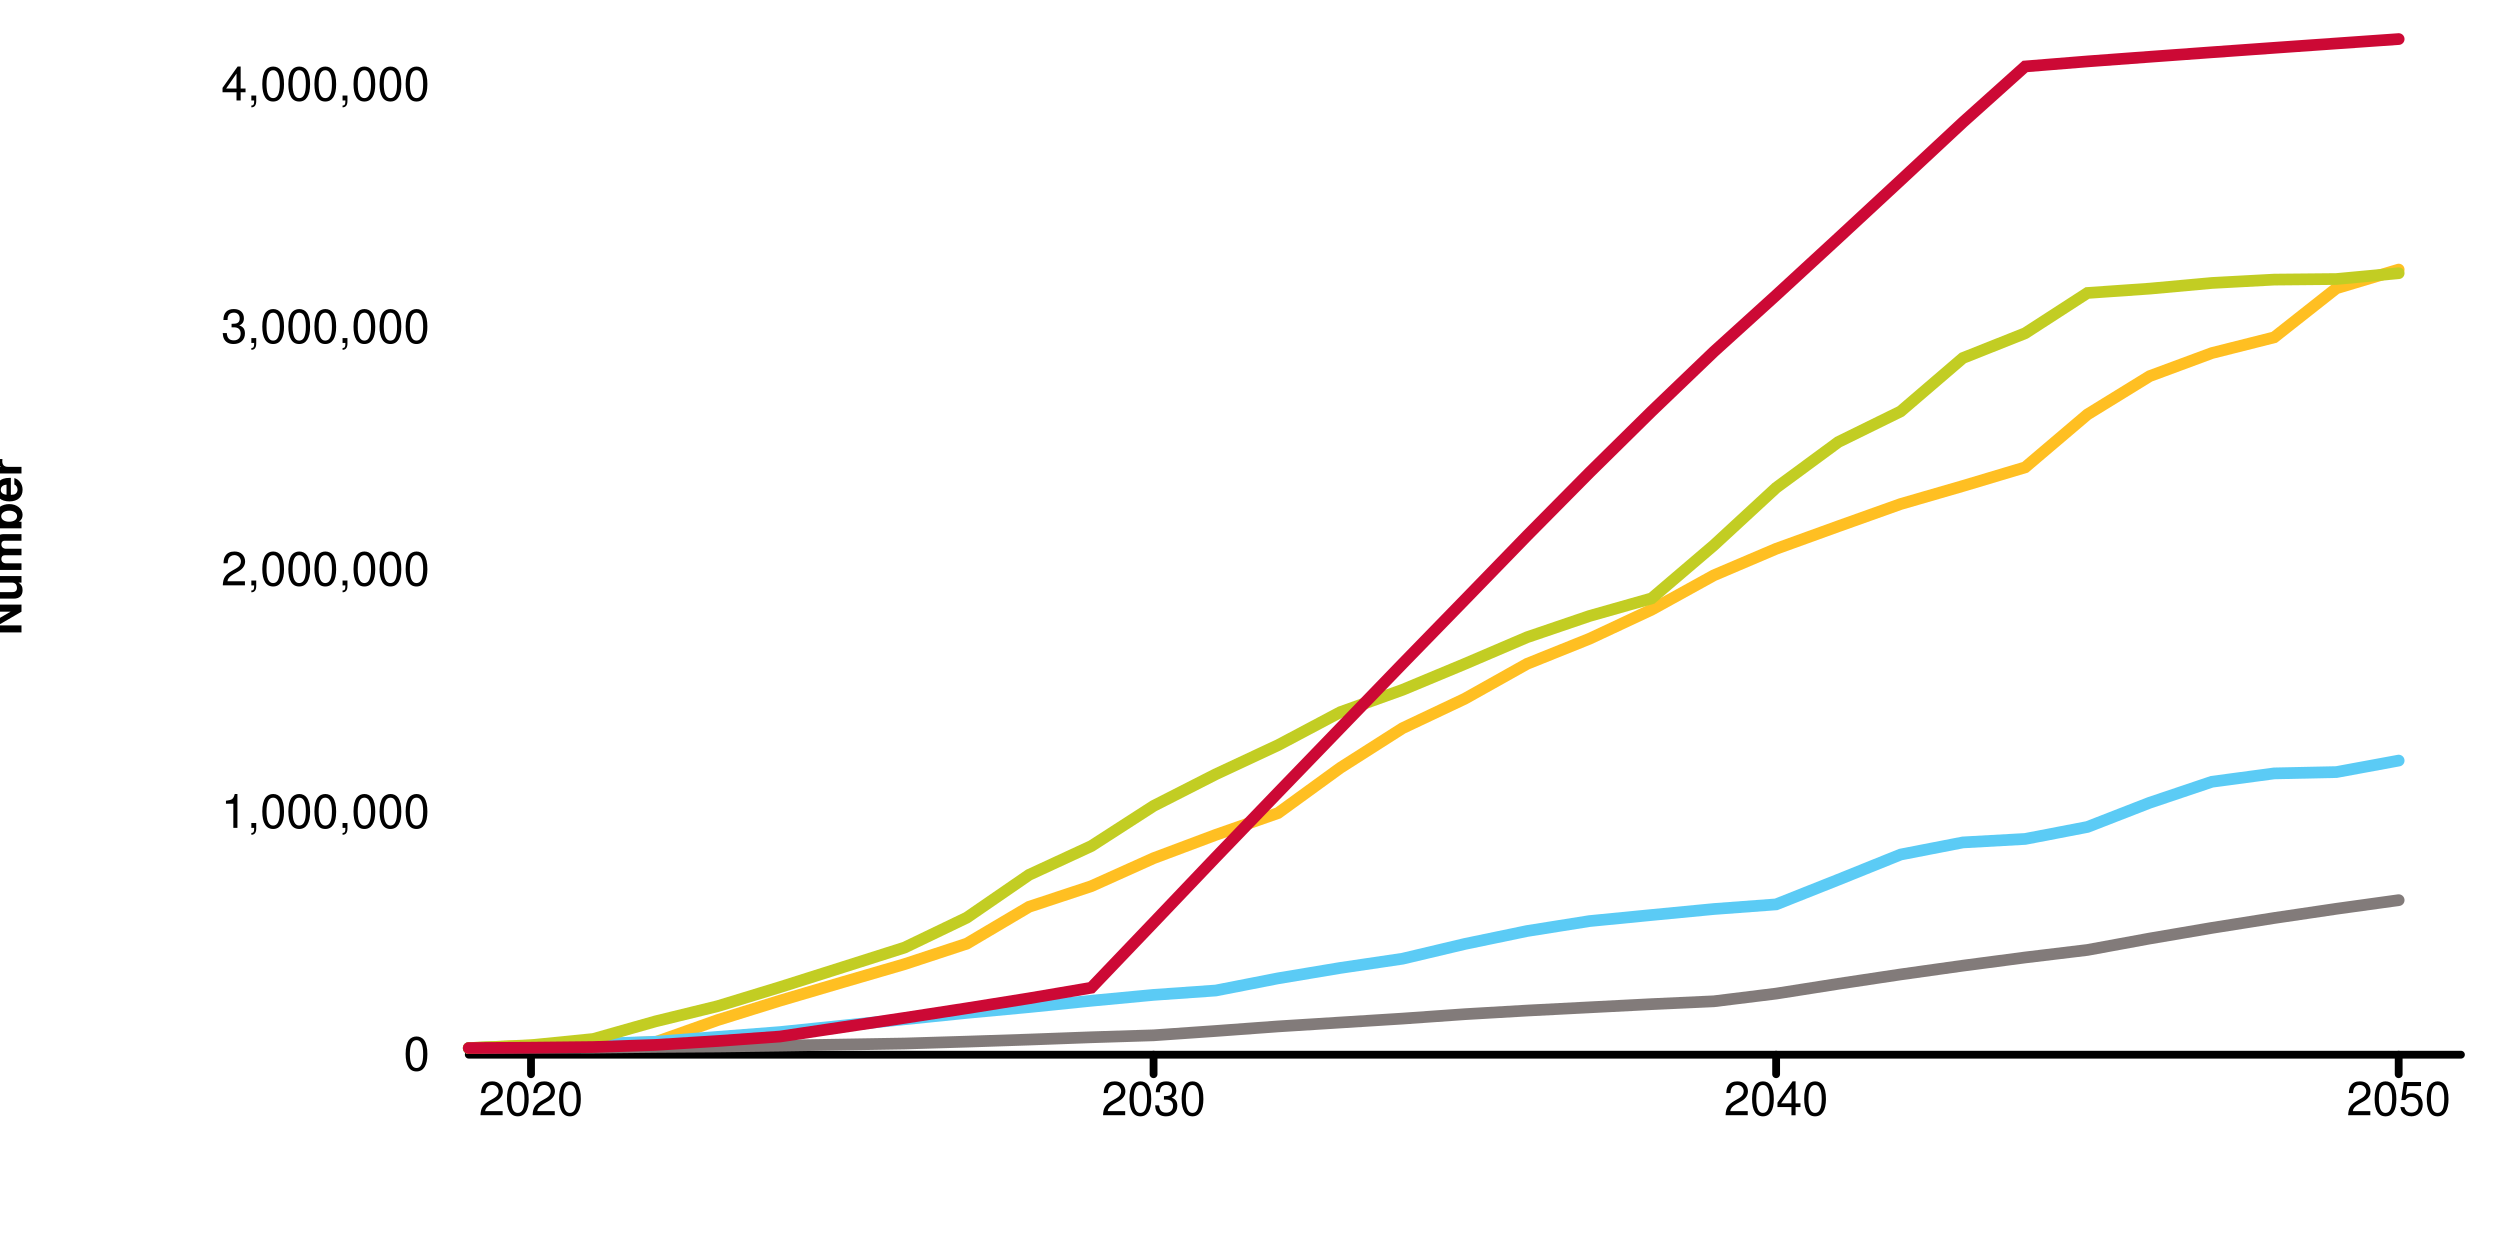
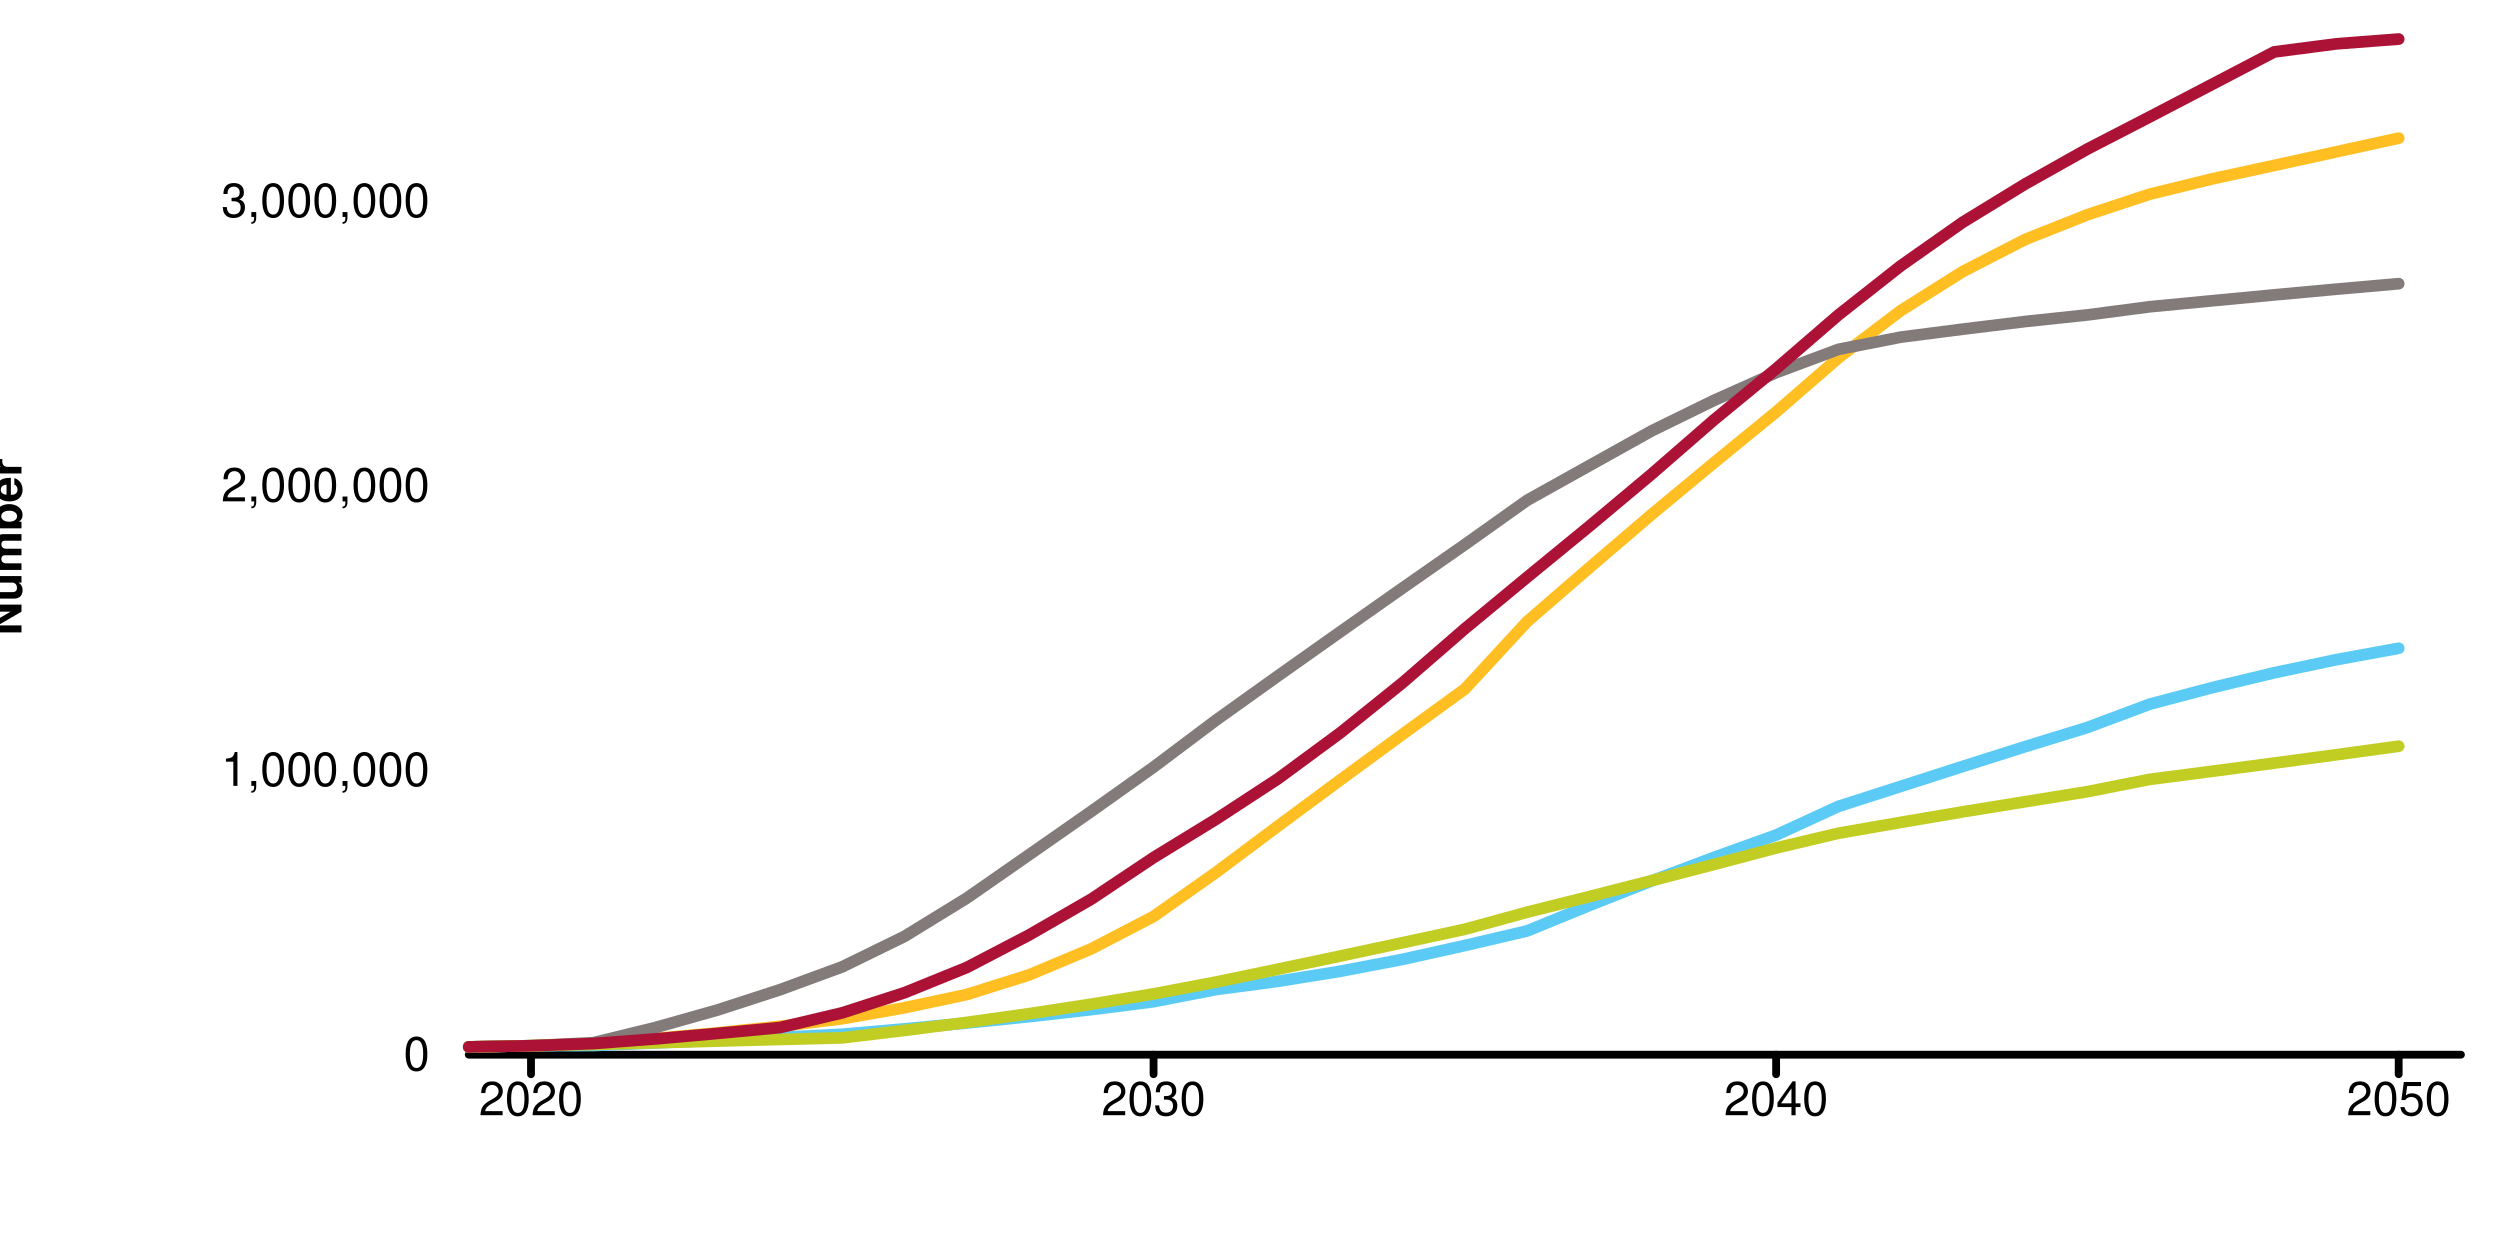
<svg xmlns="http://www.w3.org/2000/svg" width="640" height="320" viewBox="0 0 640 320" style="overflow:display" preserveAspectRatio="xMinYMin meet" overflow="visible">
  <defs>
    <style>
	.data-series path.line { fill-opacity: 0; }
	.data-series path.line.dotted { stroke-dasharray: 12 20 }
	.data-series circle { display: none; }
	.data-series:hover path.line, .data-series.on path.line { stroke-width: 5; }
	.data-series:hover circle, .data-series.on circle { display: inline; }
	.data-series circle:hover, .data-series circle.on { r: 6px!important; fill: black; }
	.grid { font-family: "Helvetica Neue",Helvetica,Arial,"Lucida Grande",sans-serif; }
	.grid line { stroke: rgb(0,0,0); stroke-width: 2; stroke-linecap: round; }
	.grid.grid-x text { text-anchor: middle; dominant-baseline: hanging; transform: translateY(10px); }
	.grid.grid-y text { text-anchor: end; dominant-baseline: middle; transform: translateX(-10px); }
	</style>
  </defs>
  <g class="grid grid-y">
    <line x1="120" y1="270" x2="630" y2="270" data-left="120" />
    <text x="120" y="270" text-anchor="end">0</text>
-     <text x="120" y="207.927" text-anchor="end">1,000,000</text>
-     <text x="120" y="145.853" text-anchor="end">2,000,000</text>
-     <text x="120" y="83.78" text-anchor="end">3,000,000</text>
-     <text x="120" y="21.706" text-anchor="end">4,000,000</text>
+     <text x="120" y="197.175" text-anchor="end">1,000,000</text>
+     <text x="120" y="124.35" text-anchor="end">2,000,000</text>
+     <text x="120" y="51.525" text-anchor="end">3,000,000</text>
    <text style="text-anchor:middle;dominant-baseline:hanging;font-weight:bold;transform: translateY(140px) rotate(-90deg);">Number</text>
  </g>
  <g class="grid grid-x">
    <line class="tick" x1="135.938" y1="270" x2="135.938" y2="275" />
    <text x="135.938" y="270" text-anchor="middle">2020</text>
    <line class="tick" x1="295.312" y1="270" x2="295.312" y2="275" />
    <text x="295.312" y="270" text-anchor="middle">2030</text>
    <line class="tick" x1="454.688" y1="270" x2="454.688" y2="275" />
    <text x="454.688" y="270" text-anchor="middle">2040</text>
    <line class="tick" x1="614.062" y1="270" x2="614.062" y2="275" />
    <text x="614.062" y="270" text-anchor="middle">2050</text>
    <text style="text-anchor:middle;dominant-baseline:hanging;font-weight:bold;transform: translateY(140px) rotate(-90deg);" />
  </g>
  <g data-scenario="consumer-transformation" class="data-series">
-     <path d="M 120.00,268.30L 135.94,267.66L 151.88,267.35L 167.81,266.78L 183.75,261.13L 199.69,256.16L 215.62,251.47L 231.56,246.82L 247.50,241.57L 263.44,232.14L 279.38,226.86L 295.31,219.70L 311.25,213.72L 327.19,208.14L 343.12,196.57L 359.06,186.41L 375.00,178.87L 390.94,169.94L 406.88,163.53L 422.81,156.08L 438.75,147.28L 454.69,140.49L 470.62,134.72L 486.56,129.03L 502.50,124.41L 518.44,119.64L 534.38,106.10L 550.31,96.29L 566.25,90.38L 582.19,86.36L 598.12,73.80L 614.06,69.01" id="Consumer transformation" class="line" stroke="#FFBF22" stroke-width="3" stroke-linecap="round" />
-     <circle cx="120.00" cy="268.30" data-y="27449" data-x="2019" r="4" fill="#FFBF22" />
-     <circle cx="135.94" cy="267.66" data-y="37635" data-x="2020" r="4" fill="#FFBF22" />
-     <circle cx="151.88" cy="267.35" data-y="42625" data-x="2021" r="4" fill="#FFBF22" />
-     <circle cx="167.81" cy="266.78" data-y="51849" data-x="2022" r="4" fill="#FFBF22" />
-     <circle cx="183.75" cy="261.13" data-y="142975" data-x="2023" r="4" fill="#FFBF22" />
-     <circle cx="199.69" cy="256.16" data-y="222897" data-x="2024" r="4" fill="#FFBF22" />
-     <circle cx="215.62" cy="251.47" data-y="298511" data-x="2025" r="4" fill="#FFBF22" />
-     <circle cx="231.56" cy="246.82" data-y="373501" data-x="2026" r="4" fill="#FFBF22" />
-     <circle cx="247.50" cy="241.57" data-y="457974" data-x="2027" r="4" fill="#FFBF22" />
-     <circle cx="263.44" cy="232.14" data-y="609858" data-x="2028" r="4" fill="#FFBF22" />
-     <circle cx="279.38" cy="226.86" data-y="694920" data-x="2029" r="4" fill="#FFBF22" />
-     <circle cx="295.31" cy="219.70" data-y="810280" data-x="2030" r="4" fill="#FFBF22" />
-     <circle cx="311.25" cy="213.72" data-y="906722" data-x="2031" r="4" fill="#FFBF22" />
-     <circle cx="327.19" cy="208.14" data-y="996504" data-x="2032" r="4" fill="#FFBF22" />
-     <circle cx="343.12" cy="196.57" data-y="1182915" data-x="2033" r="4" fill="#FFBF22" />
-     <circle cx="359.06" cy="186.41" data-y="1346665" data-x="2034" r="4" fill="#FFBF22" />
-     <circle cx="375.00" cy="178.87" data-y="1468107" data-x="2035" r="4" fill="#FFBF22" />
-     <circle cx="390.94" cy="169.94" data-y="1611974" data-x="2036" r="4" fill="#FFBF22" />
-     <circle cx="406.88" cy="163.53" data-y="1715303" data-x="2037" r="4" fill="#FFBF22" />
-     <circle cx="422.81" cy="156.08" data-y="1835268" data-x="2038" r="4" fill="#FFBF22" />
-     <circle cx="438.75" cy="147.28" data-y="1977042" data-x="2039" r="4" fill="#FFBF22" />
-     <circle cx="454.69" cy="140.49" data-y="2086335" data-x="2040" r="4" fill="#FFBF22" />
-     <circle cx="470.62" cy="134.72" data-y="2179312" data-x="2041" r="4" fill="#FFBF22" />
-     <circle cx="486.56" cy="129.03" data-y="2271089" data-x="2042" r="4" fill="#FFBF22" />
-     <circle cx="502.50" cy="124.41" data-y="2345465" data-x="2043" r="4" fill="#FFBF22" />
-     <circle cx="518.44" cy="119.64" data-y="2422369" data-x="2044" r="4" fill="#FFBF22" />
-     <circle cx="534.38" cy="106.10" data-y="2640439" data-x="2045" r="4" fill="#FFBF22" />
-     <circle cx="550.31" cy="96.29" data-y="2798431" data-x="2046" r="4" fill="#FFBF22" />
-     <circle cx="566.25" cy="90.38" data-y="2893700" data-x="2047" r="4" fill="#FFBF22" />
-     <circle cx="582.19" cy="86.36" data-y="2958393" data-x="2048" r="4" fill="#FFBF22" />
-     <circle cx="598.12" cy="73.80" data-y="3160698" data-x="2049" r="4" fill="#FFBF22" />
-     <circle cx="614.06" cy="69.01" data-y="3237997" data-x="2050" r="4" fill="#FFBF22" />
+     <path d="M 120.00,268.00L 135.94,267.70L 151.88,267.12L 167.81,265.84L 183.75,264.40L 199.69,262.73L 215.62,260.79L 231.56,257.98L 247.50,254.59L 263.44,249.58L 279.38,242.89L 295.31,234.61L 311.25,223.37L 327.19,211.45L 343.12,199.66L 359.06,187.97L 375.00,176.39L 390.94,159.13L 406.88,145.33L 422.81,131.70L 438.75,118.48L 454.69,105.45L 470.62,91.63L 486.56,79.54L 502.50,69.50L 518.44,61.30L 534.38,54.97L 550.31,49.71L 566.25,45.81L 582.19,42.35L 598.12,38.86L 614.06,35.37" id="Consumer transformation" class="line" stroke="#FFBF22" stroke-width="3" stroke-linecap="round" />
+     <circle cx="120.00" cy="268.00" data-y="27449" data-x="2019" r="4" fill="#FFBF22" />
+     <circle cx="135.94" cy="267.70" data-y="31599" data-x="2020" r="4" fill="#FFBF22" />
+     <circle cx="151.88" cy="267.12" data-y="39576" data-x="2021" r="4" fill="#FFBF22" />
+     <circle cx="167.81" cy="265.84" data-y="57167" data-x="2022" r="4" fill="#FFBF22" />
+     <circle cx="183.75" cy="264.40" data-y="76848" data-x="2023" r="4" fill="#FFBF22" />
+     <circle cx="199.69" cy="262.73" data-y="99830" data-x="2024" r="4" fill="#FFBF22" />
+     <circle cx="215.62" cy="260.79" data-y="126506" data-x="2025" r="4" fill="#FFBF22" />
+     <circle cx="231.56" cy="257.98" data-y="165108" data-x="2026" r="4" fill="#FFBF22" />
+     <circle cx="247.50" cy="254.59" data-y="211571" data-x="2027" r="4" fill="#FFBF22" />
+     <circle cx="263.44" cy="249.58" data-y="280407" data-x="2028" r="4" fill="#FFBF22" />
+     <circle cx="279.38" cy="242.89" data-y="372312" data-x="2029" r="4" fill="#FFBF22" />
+     <circle cx="295.31" cy="234.61" data-y="485977" data-x="2030" r="4" fill="#FFBF22" />
+     <circle cx="311.25" cy="223.37" data-y="640256" data-x="2031" r="4" fill="#FFBF22" />
+     <circle cx="327.19" cy="211.45" data-y="803924" data-x="2032" r="4" fill="#FFBF22" />
+     <circle cx="343.12" cy="199.66" data-y="965899" data-x="2033" r="4" fill="#FFBF22" />
+     <circle cx="359.06" cy="187.97" data-y="1126358" data-x="2034" r="4" fill="#FFBF22" />
+     <circle cx="375.00" cy="176.39" data-y="1285374" data-x="2035" r="4" fill="#FFBF22" />
+     <circle cx="390.94" cy="159.13" data-y="1522389" data-x="2036" r="4" fill="#FFBF22" />
+     <circle cx="406.88" cy="145.33" data-y="1711931" data-x="2037" r="4" fill="#FFBF22" />
+     <circle cx="422.81" cy="131.70" data-y="1899050" data-x="2038" r="4" fill="#FFBF22" />
+     <circle cx="438.75" cy="118.48" data-y="2080647" data-x="2039" r="4" fill="#FFBF22" />
+     <circle cx="454.69" cy="105.45" data-y="2259490" data-x="2040" r="4" fill="#FFBF22" />
+     <circle cx="470.62" cy="91.63" data-y="2449329" data-x="2041" r="4" fill="#FFBF22" />
+     <circle cx="486.56" cy="79.54" data-y="2615328" data-x="2042" r="4" fill="#FFBF22" />
+     <circle cx="502.50" cy="69.50" data-y="2753218" data-x="2043" r="4" fill="#FFBF22" />
+     <circle cx="518.44" cy="61.30" data-y="2865708" data-x="2044" r="4" fill="#FFBF22" />
+     <circle cx="534.38" cy="54.97" data-y="2952648" data-x="2045" r="4" fill="#FFBF22" />
+     <circle cx="550.31" cy="49.71" data-y="3024864" data-x="2046" r="4" fill="#FFBF22" />
+     <circle cx="566.25" cy="45.81" data-y="3078413" data-x="2047" r="4" fill="#FFBF22" />
+     <circle cx="582.19" cy="42.35" data-y="3125971" data-x="2048" r="4" fill="#FFBF22" />
+     <circle cx="598.12" cy="38.86" data-y="3173913" data-x="2049" r="4" fill="#FFBF22" />
+     <circle cx="614.06" cy="35.37" data-y="3221876" data-x="2050" r="4" fill="#FFBF22" />
  </g>
  <g data-scenario="system-transformation" class="data-series">
-     <path d="M 120.00,268.30L 135.94,267.85L 151.88,267.26L 167.81,266.69L 183.75,265.44L 199.69,264.21L 215.62,262.57L 231.56,260.93L 247.50,259.30L 263.44,257.81L 279.38,256.19L 295.31,254.69L 311.25,253.57L 327.19,250.45L 343.12,247.79L 359.06,245.43L 375.00,241.65L 390.94,238.34L 406.88,235.80L 422.81,234.24L 438.75,232.71L 454.69,231.52L 470.62,225.19L 486.56,218.76L 502.50,215.66L 518.44,214.77L 534.38,211.70L 550.31,205.50L 566.25,200.13L 582.19,197.99L 598.12,197.65L 614.06,194.71" id="System transformation" class="line" stroke="#5BCBF5" stroke-width="3" stroke-linecap="round" />
-     <circle cx="120.00" cy="268.30" data-y="27449" data-x="2019" r="4" fill="#5BCBF5" />
-     <circle cx="135.94" cy="267.85" data-y="34601" data-x="2020" r="4" fill="#5BCBF5" />
-     <circle cx="151.88" cy="267.26" data-y="44089" data-x="2021" r="4" fill="#5BCBF5" />
-     <circle cx="167.81" cy="266.69" data-y="53319" data-x="2022" r="4" fill="#5BCBF5" />
-     <circle cx="183.75" cy="265.44" data-y="73401" data-x="2023" r="4" fill="#5BCBF5" />
-     <circle cx="199.69" cy="264.21" data-y="93351" data-x="2024" r="4" fill="#5BCBF5" />
-     <circle cx="215.62" cy="262.57" data-y="119669" data-x="2025" r="4" fill="#5BCBF5" />
-     <circle cx="231.56" cy="260.93" data-y="146126" data-x="2026" r="4" fill="#5BCBF5" />
-     <circle cx="247.50" cy="259.30" data-y="172306" data-x="2027" r="4" fill="#5BCBF5" />
-     <circle cx="263.44" cy="257.81" data-y="196348" data-x="2028" r="4" fill="#5BCBF5" />
-     <circle cx="279.38" cy="256.19" data-y="222428" data-x="2029" r="4" fill="#5BCBF5" />
-     <circle cx="295.31" cy="254.69" data-y="246602" data-x="2030" r="4" fill="#5BCBF5" />
-     <circle cx="311.25" cy="253.57" data-y="264699" data-x="2031" r="4" fill="#5BCBF5" />
-     <circle cx="327.19" cy="250.45" data-y="314973" data-x="2032" r="4" fill="#5BCBF5" />
-     <circle cx="343.12" cy="247.79" data-y="357789" data-x="2033" r="4" fill="#5BCBF5" />
-     <circle cx="359.06" cy="245.43" data-y="395800" data-x="2034" r="4" fill="#5BCBF5" />
-     <circle cx="375.00" cy="241.65" data-y="456795" data-x="2035" r="4" fill="#5BCBF5" />
-     <circle cx="390.94" cy="238.34" data-y="510086" data-x="2036" r="4" fill="#5BCBF5" />
-     <circle cx="406.88" cy="235.80" data-y="550990" data-x="2037" r="4" fill="#5BCBF5" />
-     <circle cx="422.81" cy="234.24" data-y="576172" data-x="2038" r="4" fill="#5BCBF5" />
-     <circle cx="438.75" cy="232.71" data-y="600708" data-x="2039" r="4" fill="#5BCBF5" />
-     <circle cx="454.69" cy="231.52" data-y="619881" data-x="2040" r="4" fill="#5BCBF5" />
-     <circle cx="470.62" cy="225.19" data-y="721907" data-x="2041" r="4" fill="#5BCBF5" />
-     <circle cx="486.56" cy="218.76" data-y="825436" data-x="2042" r="4" fill="#5BCBF5" />
-     <circle cx="502.50" cy="215.66" data-y="875391" data-x="2043" r="4" fill="#5BCBF5" />
-     <circle cx="518.44" cy="214.77" data-y="889701" data-x="2044" r="4" fill="#5BCBF5" />
-     <circle cx="534.38" cy="211.70" data-y="939177" data-x="2045" r="4" fill="#5BCBF5" />
-     <circle cx="550.31" cy="205.50" data-y="1039159" data-x="2046" r="4" fill="#5BCBF5" />
-     <circle cx="566.25" cy="200.13" data-y="1125529" data-x="2047" r="4" fill="#5BCBF5" />
-     <circle cx="582.19" cy="197.99" data-y="1160112" data-x="2048" r="4" fill="#5BCBF5" />
-     <circle cx="598.12" cy="197.65" data-y="1165570" data-x="2049" r="4" fill="#5BCBF5" />
-     <circle cx="614.06" cy="194.71" data-y="1212897" data-x="2050" r="4" fill="#5BCBF5" />
+     <path d="M 120.00,268.00L 135.94,267.70L 151.88,267.66L 167.81,266.98L 183.75,266.28L 199.69,265.55L 215.62,264.77L 231.56,263.39L 247.50,261.88L 263.44,260.26L 279.38,258.46L 295.31,256.43L 311.25,253.33L 327.19,251.21L 343.12,248.64L 359.06,245.59L 375.00,242.05L 390.94,238.32L 406.88,231.79L 422.81,225.51L 438.75,219.50L 454.69,213.77L 470.62,206.44L 486.56,201.32L 502.50,196.19L 518.44,191.14L 534.38,186.23L 550.31,180.27L 566.25,176.05L 582.19,172.23L 598.12,168.87L 614.06,165.96" id="System transformation" class="line" stroke="#5BCBF5" stroke-width="3" stroke-linecap="round" />
+     <circle cx="120.00" cy="268.00" data-y="27449" data-x="2019" r="4" fill="#5BCBF5" />
+     <circle cx="135.94" cy="267.70" data-y="31599" data-x="2020" r="4" fill="#5BCBF5" />
+     <circle cx="151.88" cy="267.66" data-y="32108" data-x="2021" r="4" fill="#5BCBF5" />
+     <circle cx="167.81" cy="266.98" data-y="41501" data-x="2022" r="4" fill="#5BCBF5" />
+     <circle cx="183.75" cy="266.28" data-y="51015" data-x="2023" r="4" fill="#5BCBF5" />
+     <circle cx="199.69" cy="265.55" data-y="61124" data-x="2024" r="4" fill="#5BCBF5" />
+     <circle cx="215.62" cy="264.77" data-y="71764" data-x="2025" r="4" fill="#5BCBF5" />
+     <circle cx="231.56" cy="263.39" data-y="90798" data-x="2026" r="4" fill="#5BCBF5" />
+     <circle cx="247.50" cy="261.88" data-y="111449" data-x="2027" r="4" fill="#5BCBF5" />
+     <circle cx="263.44" cy="260.26" data-y="133758" data-x="2028" r="4" fill="#5BCBF5" />
+     <circle cx="279.38" cy="258.46" data-y="158451" data-x="2029" r="4" fill="#5BCBF5" />
+     <circle cx="295.31" cy="256.43" data-y="186343" data-x="2030" r="4" fill="#5BCBF5" />
+     <circle cx="311.25" cy="253.33" data-y="228912" data-x="2031" r="4" fill="#5BCBF5" />
+     <circle cx="327.19" cy="251.21" data-y="258032" data-x="2032" r="4" fill="#5BCBF5" />
+     <circle cx="343.12" cy="248.64" data-y="293321" data-x="2033" r="4" fill="#5BCBF5" />
+     <circle cx="359.06" cy="245.59" data-y="335191" data-x="2034" r="4" fill="#5BCBF5" />
+     <circle cx="375.00" cy="242.05" data-y="383763" data-x="2035" r="4" fill="#5BCBF5" />
+     <circle cx="390.94" cy="238.32" data-y="434981" data-x="2036" r="4" fill="#5BCBF5" />
+     <circle cx="406.88" cy="231.79" data-y="524619" data-x="2037" r="4" fill="#5BCBF5" />
+     <circle cx="422.81" cy="225.51" data-y="610922" data-x="2038" r="4" fill="#5BCBF5" />
+     <circle cx="438.75" cy="219.50" data-y="693458" data-x="2039" r="4" fill="#5BCBF5" />
+     <circle cx="454.69" cy="213.77" data-y="772118" data-x="2040" r="4" fill="#5BCBF5" />
+     <circle cx="470.62" cy="206.44" data-y="872709" data-x="2041" r="4" fill="#5BCBF5" />
+     <circle cx="486.56" cy="201.32" data-y="943114" data-x="2042" r="4" fill="#5BCBF5" />
+     <circle cx="502.50" cy="196.19" data-y="1013535" data-x="2043" r="4" fill="#5BCBF5" />
+     <circle cx="518.44" cy="191.14" data-y="1082875" data-x="2044" r="4" fill="#5BCBF5" />
+     <circle cx="534.38" cy="186.23" data-y="1150242" data-x="2045" r="4" fill="#5BCBF5" />
+     <circle cx="550.31" cy="180.27" data-y="1232143" data-x="2046" r="4" fill="#5BCBF5" />
+     <circle cx="566.25" cy="176.05" data-y="1290057" data-x="2047" r="4" fill="#5BCBF5" />
+     <circle cx="582.19" cy="172.23" data-y="1342472" data-x="2048" r="4" fill="#5BCBF5" />
+     <circle cx="598.12" cy="168.87" data-y="1388667" data-x="2049" r="4" fill="#5BCBF5" />
+     <circle cx="614.06" cy="165.96" data-y="1428566" data-x="2050" r="4" fill="#5BCBF5" />
  </g>
  <g data-scenario="steady-progression" class="data-series">
-     <path d="M 120.00,268.30L 135.94,268.18L 151.88,268.20L 167.81,268.01L 183.75,267.90L 199.69,267.68L 215.62,267.41L 231.56,267.14L 247.50,266.66L 263.44,266.13L 279.38,265.54L 295.31,265.04L 311.25,263.93L 327.19,262.76L 343.12,261.76L 359.06,260.76L 375.00,259.63L 390.94,258.70L 406.88,257.88L 422.81,257.06L 438.75,256.33L 454.69,254.36L 470.62,251.85L 486.56,249.45L 502.50,247.21L 518.44,245.11L 534.38,243.19L 550.31,240.26L 566.25,237.54L 582.19,235.01L 598.12,232.65L 614.06,230.44" id="Steady progression" class="line" stroke="#827B7A" stroke-width="3" stroke-linecap="round" />
-     <circle cx="120.00" cy="268.30" data-y="27449" data-x="2019" r="4" fill="#827B7A" />
-     <circle cx="135.94" cy="268.18" data-y="29347" data-x="2020" r="4" fill="#827B7A" />
-     <circle cx="151.88" cy="268.20" data-y="28979" data-x="2021" r="4" fill="#827B7A" />
-     <circle cx="167.81" cy="268.01" data-y="32126" data-x="2022" r="4" fill="#827B7A" />
-     <circle cx="183.75" cy="267.90" data-y="33808" data-x="2023" r="4" fill="#827B7A" />
-     <circle cx="199.69" cy="267.68" data-y="37324" data-x="2024" r="4" fill="#827B7A" />
-     <circle cx="215.62" cy="267.41" data-y="41785" data-x="2025" r="4" fill="#827B7A" />
-     <circle cx="231.56" cy="267.14" data-y="46102" data-x="2026" r="4" fill="#827B7A" />
-     <circle cx="247.50" cy="266.66" data-y="53763" data-x="2027" r="4" fill="#827B7A" />
-     <circle cx="263.44" cy="266.13" data-y="62313" data-x="2028" r="4" fill="#827B7A" />
-     <circle cx="279.38" cy="265.54" data-y="71829" data-x="2029" r="4" fill="#827B7A" />
-     <circle cx="295.31" cy="265.04" data-y="79949" data-x="2030" r="4" fill="#827B7A" />
-     <circle cx="311.25" cy="263.93" data-y="97780" data-x="2031" r="4" fill="#827B7A" />
-     <circle cx="327.19" cy="262.76" data-y="116688" data-x="2032" r="4" fill="#827B7A" />
-     <circle cx="343.12" cy="261.76" data-y="132694" data-x="2033" r="4" fill="#827B7A" />
-     <circle cx="359.06" cy="260.76" data-y="148893" data-x="2034" r="4" fill="#827B7A" />
-     <circle cx="375.00" cy="259.63" data-y="167134" data-x="2035" r="4" fill="#827B7A" />
-     <circle cx="390.94" cy="258.70" data-y="182118" data-x="2036" r="4" fill="#827B7A" />
-     <circle cx="406.88" cy="257.88" data-y="195328" data-x="2037" r="4" fill="#827B7A" />
-     <circle cx="422.81" cy="257.06" data-y="208486" data-x="2038" r="4" fill="#827B7A" />
-     <circle cx="438.75" cy="256.33" data-y="220218" data-x="2039" r="4" fill="#827B7A" />
-     <circle cx="454.69" cy="254.36" data-y="251947" data-x="2040" r="4" fill="#827B7A" />
-     <circle cx="470.62" cy="251.85" data-y="292474" data-x="2041" r="4" fill="#827B7A" />
-     <circle cx="486.56" cy="249.45" data-y="331073" data-x="2042" r="4" fill="#827B7A" />
-     <circle cx="502.50" cy="247.21" data-y="367180" data-x="2043" r="4" fill="#827B7A" />
-     <circle cx="518.44" cy="245.11" data-y="400988" data-x="2044" r="4" fill="#827B7A" />
-     <circle cx="534.38" cy="243.19" data-y="431892" data-x="2045" r="4" fill="#827B7A" />
-     <circle cx="550.31" cy="240.26" data-y="479155" data-x="2046" r="4" fill="#827B7A" />
-     <circle cx="566.25" cy="237.54" data-y="522939" data-x="2047" r="4" fill="#827B7A" />
-     <circle cx="582.19" cy="235.01" data-y="563684" data-x="2048" r="4" fill="#827B7A" />
-     <circle cx="598.12" cy="232.65" data-y="601727" data-x="2049" r="4" fill="#827B7A" />
-     <circle cx="614.06" cy="230.44" data-y="637258" data-x="2050" r="4" fill="#827B7A" />
+     <path d="M 120.00,268.00L 135.94,267.70L 151.88,266.94L 167.81,263.04L 183.75,258.54L 199.69,253.36L 215.62,247.50L 231.56,239.71L 247.50,229.91L 263.44,218.82L 279.38,207.70L 295.31,196.38L 311.25,184.40L 327.19,173.01L 343.12,161.74L 359.06,150.53L 375.00,139.41L 390.94,128.08L 406.88,119.19L 422.81,110.31L 438.75,102.51L 454.69,95.39L 470.62,89.44L 486.56,86.31L 502.50,84.26L 518.44,82.31L 534.38,80.62L 550.31,78.53L 566.25,77.00L 582.19,75.49L 598.12,74.03L 614.06,72.62" id="Steady progression" class="line" stroke="#827B7A" stroke-width="3" stroke-linecap="round" />
+     <circle cx="120.00" cy="268.00" data-y="27449" data-x="2019" r="4" fill="#827B7A" />
+     <circle cx="135.94" cy="267.70" data-y="31599" data-x="2020" r="4" fill="#827B7A" />
+     <circle cx="151.88" cy="266.94" data-y="42030" data-x="2021" r="4" fill="#827B7A" />
+     <circle cx="167.81" cy="263.04" data-y="95592" data-x="2022" r="4" fill="#827B7A" />
+     <circle cx="183.75" cy="258.54" data-y="157356" data-x="2023" r="4" fill="#827B7A" />
+     <circle cx="199.69" cy="253.36" data-y="228442" data-x="2024" r="4" fill="#827B7A" />
+     <circle cx="215.62" cy="247.50" data-y="308921" data-x="2025" r="4" fill="#827B7A" />
+     <circle cx="231.56" cy="239.71" data-y="415874" data-x="2026" r="4" fill="#827B7A" />
+     <circle cx="247.50" cy="229.91" data-y="550477" data-x="2027" r="4" fill="#827B7A" />
+     <circle cx="263.44" cy="218.82" data-y="702745" data-x="2028" r="4" fill="#827B7A" />
+     <circle cx="279.38" cy="207.70" data-y="855486" data-x="2029" r="4" fill="#827B7A" />
+     <circle cx="295.31" cy="196.38" data-y="1010954" data-x="2030" r="4" fill="#827B7A" />
+     <circle cx="311.25" cy="184.40" data-y="1175365" data-x="2031" r="4" fill="#827B7A" />
+     <circle cx="327.19" cy="173.01" data-y="1331821" data-x="2032" r="4" fill="#827B7A" />
+     <circle cx="343.12" cy="161.74" data-y="1486595" data-x="2033" r="4" fill="#827B7A" />
+     <circle cx="359.06" cy="150.53" data-y="1640469" data-x="2034" r="4" fill="#827B7A" />
+     <circle cx="375.00" cy="139.41" data-y="1793202" data-x="2035" r="4" fill="#827B7A" />
+     <circle cx="390.94" cy="128.08" data-y="1948759" data-x="2036" r="4" fill="#827B7A" />
+     <circle cx="406.88" cy="119.19" data-y="2070783" data-x="2037" r="4" fill="#827B7A" />
+     <circle cx="422.81" cy="110.31" data-y="2192811" data-x="2038" r="4" fill="#827B7A" />
+     <circle cx="438.75" cy="102.51" data-y="2299856" data-x="2039" r="4" fill="#827B7A" />
+     <circle cx="454.69" cy="95.39" data-y="2397681" data-x="2040" r="4" fill="#827B7A" />
+     <circle cx="470.62" cy="89.44" data-y="2479326" data-x="2041" r="4" fill="#827B7A" />
+     <circle cx="486.56" cy="86.31" data-y="2522381" data-x="2042" r="4" fill="#827B7A" />
+     <circle cx="502.50" cy="84.26" data-y="2550429" data-x="2043" r="4" fill="#827B7A" />
+     <circle cx="518.44" cy="82.31" data-y="2577323" data-x="2044" r="4" fill="#827B7A" />
+     <circle cx="534.38" cy="80.62" data-y="2600412" data-x="2045" r="4" fill="#827B7A" />
+     <circle cx="550.31" cy="78.53" data-y="2629107" data-x="2046" r="4" fill="#827B7A" />
+     <circle cx="566.25" cy="77.00" data-y="2650201" data-x="2047" r="4" fill="#827B7A" />
+     <circle cx="582.19" cy="75.49" data-y="2670980" data-x="2048" r="4" fill="#827B7A" />
+     <circle cx="598.12" cy="74.03" data-y="2690986" data-x="2049" r="4" fill="#827B7A" />
+     <circle cx="614.06" cy="72.62" data-y="2710280" data-x="2050" r="4" fill="#827B7A" />
  </g>
  <g data-scenario="leading-the-way" class="data-series">
-     <path d="M 120.00,268.30L 135.94,267.57L 151.88,265.98L 167.81,261.47L 183.75,257.57L 199.69,252.70L 215.62,247.65L 231.56,242.58L 247.50,234.92L 263.44,223.96L 279.38,216.59L 295.31,206.32L 311.25,198.20L 327.19,190.76L 343.12,182.31L 359.06,176.59L 375.00,169.95L 390.94,163.13L 406.88,157.70L 422.81,153.18L 438.75,139.58L 454.69,124.87L 470.62,113.15L 486.56,105.32L 502.50,91.65L 518.44,85.31L 534.38,75.00L 550.31,73.89L 566.25,72.44L 582.19,71.58L 598.12,71.43L 614.06,69.94" id="Leading the way" class="line" stroke="#C2CD23" stroke-width="3" stroke-linecap="round" />
-     <circle cx="120.00" cy="268.30" data-y="27449" data-x="2019" r="4" fill="#C2CD23" />
-     <circle cx="135.94" cy="267.57" data-y="39158" data-x="2020" r="4" fill="#C2CD23" />
-     <circle cx="151.88" cy="265.98" data-y="64797" data-x="2021" r="4" fill="#C2CD23" />
-     <circle cx="167.81" cy="261.47" data-y="137431" data-x="2022" r="4" fill="#C2CD23" />
-     <circle cx="183.75" cy="257.57" data-y="200284" data-x="2023" r="4" fill="#C2CD23" />
-     <circle cx="199.69" cy="252.70" data-y="278683" data-x="2024" r="4" fill="#C2CD23" />
-     <circle cx="215.62" cy="247.65" data-y="360094" data-x="2025" r="4" fill="#C2CD23" />
-     <circle cx="231.56" cy="242.58" data-y="441815" data-x="2026" r="4" fill="#C2CD23" />
-     <circle cx="247.50" cy="234.92" data-y="565082" data-x="2027" r="4" fill="#C2CD23" />
-     <circle cx="263.44" cy="223.96" data-y="741691" data-x="2028" r="4" fill="#C2CD23" />
-     <circle cx="279.38" cy="216.59" data-y="860501" data-x="2029" r="4" fill="#C2CD23" />
-     <circle cx="295.31" cy="206.32" data-y="1025870" data-x="2030" r="4" fill="#C2CD23" />
-     <circle cx="311.25" cy="198.20" data-y="1156634" data-x="2031" r="4" fill="#C2CD23" />
-     <circle cx="327.19" cy="190.76" data-y="1276532" data-x="2032" r="4" fill="#C2CD23" />
-     <circle cx="343.12" cy="182.31" data-y="1412743" data-x="2033" r="4" fill="#C2CD23" />
-     <circle cx="359.06" cy="176.59" data-y="1504845" data-x="2034" r="4" fill="#C2CD23" />
-     <circle cx="375.00" cy="169.95" data-y="1611859" data-x="2035" r="4" fill="#C2CD23" />
-     <circle cx="390.94" cy="163.13" data-y="1721678" data-x="2036" r="4" fill="#C2CD23" />
-     <circle cx="406.88" cy="157.70" data-y="1809115" data-x="2037" r="4" fill="#C2CD23" />
-     <circle cx="422.81" cy="153.18" data-y="1881986" data-x="2038" r="4" fill="#C2CD23" />
-     <circle cx="438.75" cy="139.58" data-y="2101125" data-x="2039" r="4" fill="#C2CD23" />
-     <circle cx="454.69" cy="124.87" data-y="2338055" data-x="2040" r="4" fill="#C2CD23" />
-     <circle cx="470.62" cy="113.15" data-y="2526799" data-x="2041" r="4" fill="#C2CD23" />
-     <circle cx="486.56" cy="105.32" data-y="2652913" data-x="2042" r="4" fill="#C2CD23" />
-     <circle cx="502.50" cy="91.65" data-y="2873226" data-x="2043" r="4" fill="#C2CD23" />
-     <circle cx="518.44" cy="85.31" data-y="2975295" data-x="2044" r="4" fill="#C2CD23" />
-     <circle cx="534.38" cy="75.00" data-y="3141405" data-x="2045" r="4" fill="#C2CD23" />
-     <circle cx="550.31" cy="73.89" data-y="3159252" data-x="2046" r="4" fill="#C2CD23" />
-     <circle cx="566.25" cy="72.44" data-y="3182718" data-x="2047" r="4" fill="#C2CD23" />
-     <circle cx="582.19" cy="71.58" data-y="3196470" data-x="2048" r="4" fill="#C2CD23" />
-     <circle cx="598.12" cy="71.43" data-y="3199013" data-x="2049" r="4" fill="#C2CD23" />
-     <circle cx="614.06" cy="69.94" data-y="3223021" data-x="2050" r="4" fill="#C2CD23" />
-   </g>
-   <g data-scenario="net-zero-early" class="data-series">
-     <path d="M 120.00,268.30L 135.94,268.21L 151.88,268.04L 167.81,267.50L 183.75,266.50L 199.69,265.35L 215.62,262.97L 231.56,260.58L 247.50,258.12L 263.44,255.57L 279.38,252.86L 295.31,236.19L 311.25,219.45L 327.19,202.89L 343.12,186.40L 359.06,169.91L 375.00,153.54L 390.94,137.12L 406.88,121.01L 422.81,105.31L 438.75,90.03L 454.69,75.58L 470.62,60.92L 486.56,46.15L 502.50,31.31L 518.44,17.01L 534.38,15.72L 550.31,14.54L 566.25,13.38L 582.19,12.24L 598.12,11.12L 614.06,10.00" id="Net Zero Early" class="line" stroke="#cc0935" stroke-width="3" stroke-linecap="round" />
-     <circle cx="120.00" cy="268.30" data-y="27456" data-x="2019" r="4" fill="#cc0935" />
-     <circle cx="135.94" cy="268.21" data-y="28858" data-x="2020" r="4" fill="#cc0935" />
-     <circle cx="151.88" cy="268.04" data-y="31576" data-x="2021" r="4" fill="#cc0935" />
-     <circle cx="167.81" cy="267.50" data-y="40269" data-x="2022" r="4" fill="#cc0935" />
-     <circle cx="183.75" cy="266.50" data-y="56326" data-x="2023" r="4" fill="#cc0935" />
-     <circle cx="199.69" cy="265.35" data-y="74966" data-x="2024" r="4" fill="#cc0935" />
-     <circle cx="215.62" cy="262.97" data-y="113233" data-x="2025" r="4" fill="#cc0935" />
-     <circle cx="231.56" cy="260.58" data-y="151814" data-x="2026" r="4" fill="#cc0935" />
-     <circle cx="247.50" cy="258.12" data-y="191340" data-x="2027" r="4" fill="#cc0935" />
-     <circle cx="263.44" cy="255.57" data-y="232390" data-x="2028" r="4" fill="#cc0935" />
-     <circle cx="279.38" cy="252.86" data-y="276190" data-x="2029" r="4" fill="#cc0935" />
-     <circle cx="295.31" cy="236.19" data-y="544600" data-x="2030" r="4" fill="#cc0935" />
-     <circle cx="311.25" cy="219.45" data-y="814312" data-x="2031" r="4" fill="#cc0935" />
-     <circle cx="327.19" cy="202.89" data-y="1081208" data-x="2032" r="4" fill="#cc0935" />
-     <circle cx="343.12" cy="186.40" data-y="1346845" data-x="2033" r="4" fill="#cc0935" />
-     <circle cx="359.06" cy="169.91" data-y="1612504" data-x="2034" r="4" fill="#cc0935" />
-     <circle cx="375.00" cy="153.54" data-y="1876239" data-x="2035" r="4" fill="#cc0935" />
-     <circle cx="390.94" cy="137.12" data-y="2140697" data-x="2036" r="4" fill="#cc0935" />
-     <circle cx="406.88" cy="121.01" data-y="2400209" data-x="2037" r="4" fill="#cc0935" />
-     <circle cx="422.81" cy="105.31" data-y="2653156" data-x="2038" r="4" fill="#cc0935" />
-     <circle cx="438.75" cy="90.03" data-y="2899382" data-x="2039" r="4" fill="#cc0935" />
-     <circle cx="454.69" cy="75.58" data-y="3132171" data-x="2040" r="4" fill="#cc0935" />
-     <circle cx="470.62" cy="60.92" data-y="3368263" data-x="2041" r="4" fill="#cc0935" />
-     <circle cx="486.56" cy="46.15" data-y="3606153" data-x="2042" r="4" fill="#cc0935" />
-     <circle cx="502.50" cy="31.31" data-y="3845351" data-x="2043" r="4" fill="#cc0935" />
-     <circle cx="518.44" cy="17.01" data-y="4075649" data-x="2044" r="4" fill="#cc0935" />
-     <circle cx="534.38" cy="15.72" data-y="4096373" data-x="2045" r="4" fill="#cc0935" />
-     <circle cx="550.31" cy="14.54" data-y="4115409" data-x="2046" r="4" fill="#cc0935" />
-     <circle cx="566.25" cy="13.38" data-y="4134112" data-x="2047" r="4" fill="#cc0935" />
-     <circle cx="582.19" cy="12.24" data-y="4152491" data-x="2048" r="4" fill="#cc0935" />
-     <circle cx="598.12" cy="11.12" data-y="4170555" data-x="2049" r="4" fill="#cc0935" />
-     <circle cx="614.06" cy="10.00" data-y="4188585" data-x="2050" r="4" fill="#cc0935" />
+     <path d="M 120.00,268.00L 135.94,267.70L 151.88,267.38L 167.81,266.95L 183.75,266.52L 199.69,266.10L 215.62,265.69L 231.56,263.78L 247.50,261.73L 263.44,259.50L 279.38,257.06L 295.31,254.43L 311.25,251.41L 327.19,248.10L 343.12,244.74L 359.06,241.33L 375.00,237.89L 390.94,233.52L 406.88,229.52L 422.81,225.44L 438.75,221.30L 454.69,217.08L 470.62,213.31L 486.56,210.53L 502.50,207.82L 518.44,205.24L 534.38,202.66L 550.31,199.52L 566.25,197.45L 582.19,195.35L 598.12,193.21L 614.06,191.03" id="Leading the way" class="line" stroke="#C2CD23" stroke-width="3" stroke-linecap="round" />
+     <circle cx="120.00" cy="268.00" data-y="27449" data-x="2019" r="4" fill="#C2CD23" />
+     <circle cx="135.94" cy="267.70" data-y="31599" data-x="2020" r="4" fill="#C2CD23" />
+     <circle cx="151.88" cy="267.38" data-y="35997" data-x="2021" r="4" fill="#C2CD23" />
+     <circle cx="167.81" cy="266.95" data-y="41895" data-x="2022" r="4" fill="#C2CD23" />
+     <circle cx="183.75" cy="266.52" data-y="47737" data-x="2023" r="4" fill="#C2CD23" />
+     <circle cx="199.69" cy="266.10" data-y="53507" data-x="2024" r="4" fill="#C2CD23" />
+     <circle cx="215.62" cy="265.69" data-y="59238" data-x="2025" r="4" fill="#C2CD23" />
+     <circle cx="231.56" cy="263.78" data-y="85365" data-x="2026" r="4" fill="#C2CD23" />
+     <circle cx="247.50" cy="261.73" data-y="113540" data-x="2027" r="4" fill="#C2CD23" />
+     <circle cx="263.44" cy="259.50" data-y="144233" data-x="2028" r="4" fill="#C2CD23" />
+     <circle cx="279.38" cy="257.06" data-y="177738" data-x="2029" r="4" fill="#C2CD23" />
+     <circle cx="295.31" cy="254.43" data-y="213754" data-x="2030" r="4" fill="#C2CD23" />
+     <circle cx="311.25" cy="251.41" data-y="255220" data-x="2031" r="4" fill="#C2CD23" />
+     <circle cx="327.19" cy="248.10" data-y="300788" data-x="2032" r="4" fill="#C2CD23" />
+     <circle cx="343.12" cy="244.74" data-y="346890" data-x="2033" r="4" fill="#C2CD23" />
+     <circle cx="359.06" cy="241.33" data-y="393619" data-x="2034" r="4" fill="#C2CD23" />
+     <circle cx="375.00" cy="237.89" data-y="440887" data-x="2035" r="4" fill="#C2CD23" />
+     <circle cx="390.94" cy="233.52" data-y="500869" data-x="2036" r="4" fill="#C2CD23" />
+     <circle cx="406.88" cy="229.52" data-y="555860" data-x="2037" r="4" fill="#C2CD23" />
+     <circle cx="422.81" cy="225.44" data-y="611853" data-x="2038" r="4" fill="#C2CD23" />
+     <circle cx="438.75" cy="221.30" data-y="668731" data-x="2039" r="4" fill="#C2CD23" />
+     <circle cx="454.69" cy="217.08" data-y="726622" data-x="2040" r="4" fill="#C2CD23" />
+     <circle cx="470.62" cy="213.31" data-y="778405" data-x="2041" r="4" fill="#C2CD23" />
+     <circle cx="486.56" cy="210.53" data-y="816565" data-x="2042" r="4" fill="#C2CD23" />
+     <circle cx="502.50" cy="207.82" data-y="853767" data-x="2043" r="4" fill="#C2CD23" />
+     <circle cx="518.44" cy="205.24" data-y="889259" data-x="2044" r="4" fill="#C2CD23" />
+     <circle cx="534.38" cy="202.66" data-y="924733" data-x="2045" r="4" fill="#C2CD23" />
+     <circle cx="550.31" cy="199.52" data-y="967839" data-x="2046" r="4" fill="#C2CD23" />
+     <circle cx="566.25" cy="197.45" data-y="996226" data-x="2047" r="4" fill="#C2CD23" />
+     <circle cx="582.19" cy="195.35" data-y="1025106" data-x="2048" r="4" fill="#C2CD23" />
+     <circle cx="598.12" cy="193.21" data-y="1054419" data-x="2049" r="4" fill="#C2CD23" />
+     <circle cx="614.06" cy="191.03" data-y="1084341" data-x="2050" r="4" fill="#C2CD23" />
+   </g>
+   <g data-scenario="planning-scenario" class="data-series">
+     <path d="M 120.00,268.00L 135.94,267.71L 151.88,267.15L 167.81,265.96L 183.75,264.55L 199.69,263.05L 215.62,259.28L 231.56,254.13L 247.50,247.67L 263.44,239.36L 279.38,230.17L 295.31,219.53L 311.25,209.76L 327.19,199.34L 343.12,187.60L 359.06,174.78L 375.00,160.95L 390.94,147.77L 406.88,134.71L 422.81,121.37L 438.75,107.51L 454.69,94.40L 470.62,80.64L 486.56,68.08L 502.50,56.87L 518.44,47.11L 534.38,38.15L 550.31,29.93L 566.25,21.62L 582.19,13.29L 598.12,11.22L 614.06,10.00" id="NPg Planning Scenario" class="line" stroke="#ab1236" stroke-width="3" stroke-linecap="round" />
+     <circle cx="120.00" cy="268.00" data-y="27449" data-x="2019" r="4" fill="#ab1236" />
+     <circle cx="135.94" cy="267.71" data-y="31467" data-x="2020" r="4" fill="#ab1236" />
+     <circle cx="151.88" cy="267.15" data-y="39084" data-x="2021" r="4" fill="#ab1236" />
+     <circle cx="167.81" cy="265.96" data-y="55532" data-x="2022" r="4" fill="#ab1236" />
+     <circle cx="183.75" cy="264.55" data-y="74862" data-x="2023" r="4" fill="#ab1236" />
+     <circle cx="199.69" cy="263.05" data-y="95444" data-x="2024" r="4" fill="#ab1236" />
+     <circle cx="215.62" cy="259.28" data-y="147258" data-x="2025" r="4" fill="#ab1236" />
+     <circle cx="231.56" cy="254.13" data-y="217863" data-x="2026" r="4" fill="#ab1236" />
+     <circle cx="247.50" cy="247.67" data-y="306612" data-x="2027" r="4" fill="#ab1236" />
+     <circle cx="263.44" cy="239.36" data-y="420766" data-x="2028" r="4" fill="#ab1236" />
+     <circle cx="279.38" cy="230.17" data-y="546905" data-x="2029" r="4" fill="#ab1236" />
+     <circle cx="295.31" cy="219.53" data-y="693031" data-x="2030" r="4" fill="#ab1236" />
+     <circle cx="311.25" cy="209.76" data-y="827247" data-x="2031" r="4" fill="#ab1236" />
+     <circle cx="327.19" cy="199.34" data-y="970302" data-x="2032" r="4" fill="#ab1236" />
+     <circle cx="343.12" cy="187.60" data-y="1131524" data-x="2033" r="4" fill="#ab1236" />
+     <circle cx="359.06" cy="174.78" data-y="1307560" data-x="2034" r="4" fill="#ab1236" />
+     <circle cx="375.00" cy="160.95" data-y="1497441" data-x="2035" r="4" fill="#ab1236" />
+     <circle cx="390.94" cy="147.77" data-y="1678340" data-x="2036" r="4" fill="#ab1236" />
+     <circle cx="406.88" cy="134.71" data-y="1857681" data-x="2037" r="4" fill="#ab1236" />
+     <circle cx="422.81" cy="121.37" data-y="2040879" data-x="2038" r="4" fill="#ab1236" />
+     <circle cx="438.75" cy="107.51" data-y="2231294" data-x="2039" r="4" fill="#ab1236" />
+     <circle cx="454.69" cy="94.40" data-y="2411229" data-x="2040" r="4" fill="#ab1236" />
+     <circle cx="470.62" cy="80.64" data-y="2600240" data-x="2041" r="4" fill="#ab1236" />
+     <circle cx="486.56" cy="68.08" data-y="2772725" data-x="2042" r="4" fill="#ab1236" />
+     <circle cx="502.50" cy="56.87" data-y="2926563" data-x="2043" r="4" fill="#ab1236" />
+     <circle cx="518.44" cy="47.11" data-y="3060656" data-x="2044" r="4" fill="#ab1236" />
+     <circle cx="534.38" cy="38.15" data-y="3183626" data-x="2045" r="4" fill="#ab1236" />
+     <circle cx="550.31" cy="29.93" data-y="3296543" data-x="2046" r="4" fill="#ab1236" />
+     <circle cx="566.25" cy="21.62" data-y="3410687" data-x="2047" r="4" fill="#ab1236" />
+     <circle cx="582.19" cy="13.29" data-y="3525013" data-x="2048" r="4" fill="#ab1236" />
+     <circle cx="598.12" cy="11.22" data-y="3553422" data-x="2049" r="4" fill="#ab1236" />
+     <circle cx="614.06" cy="10.00" data-y="3570195" data-x="2050" r="4" fill="#ab1236" />
  </g>
</svg>
